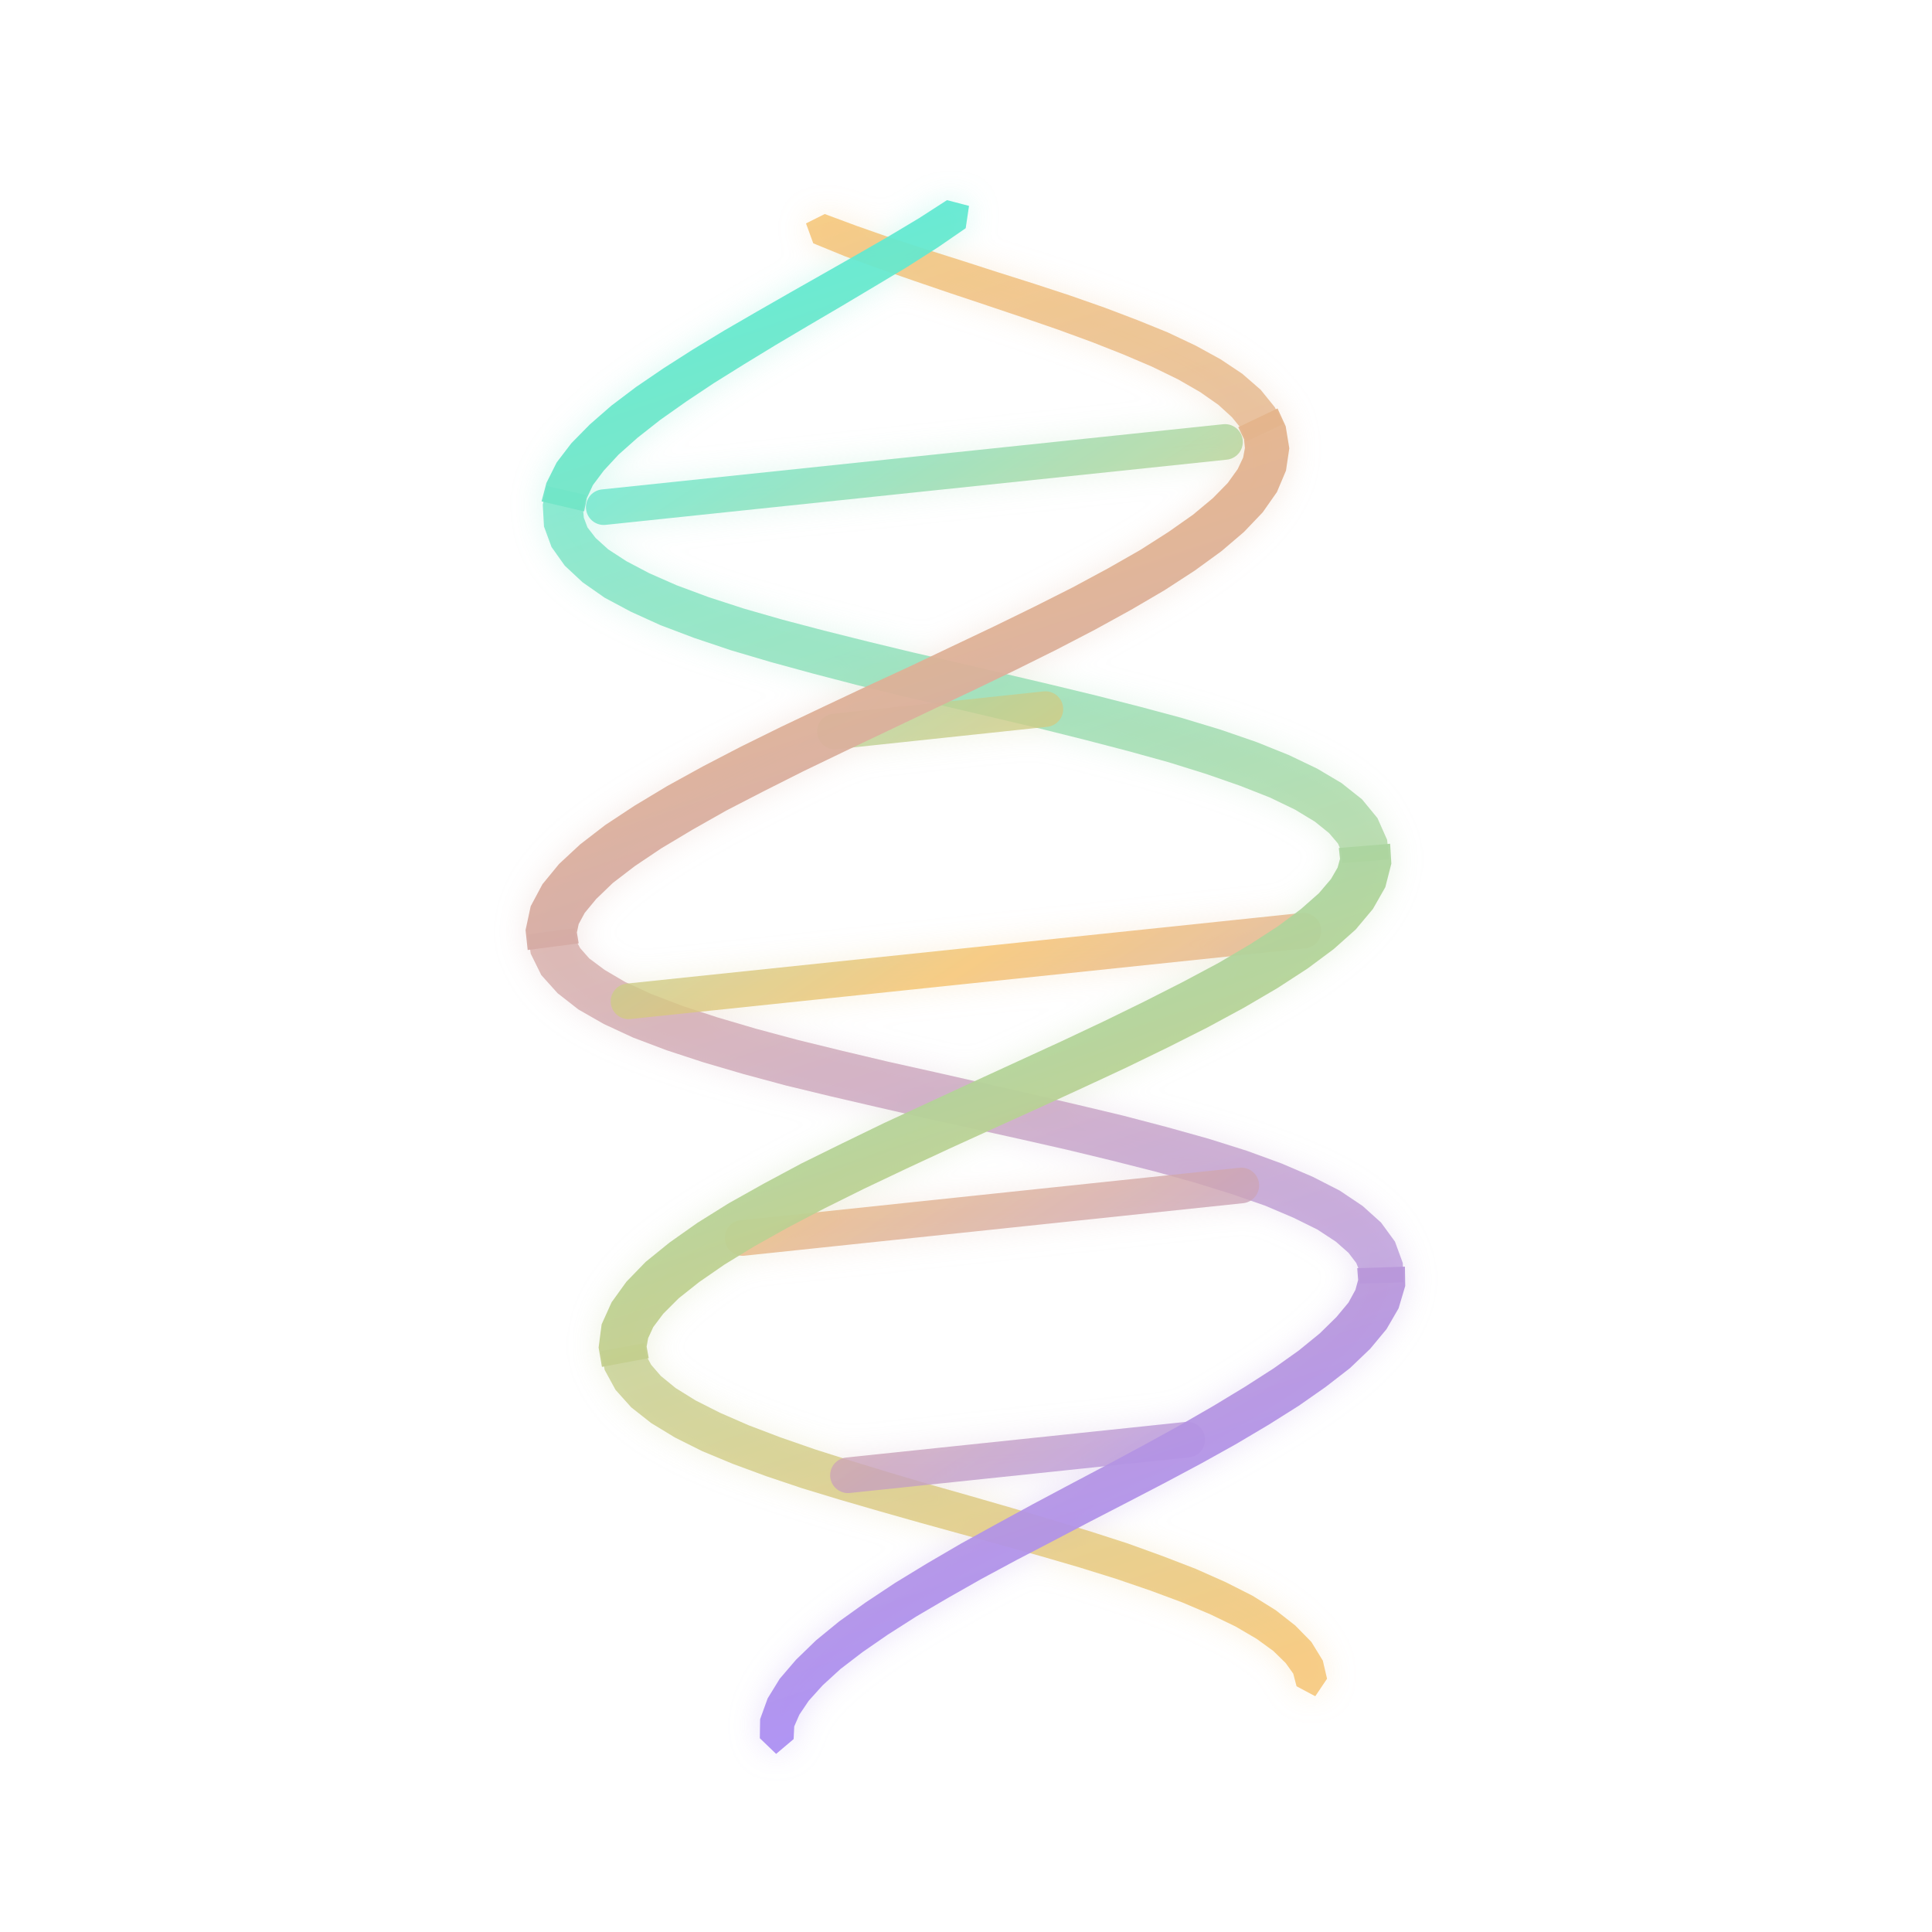
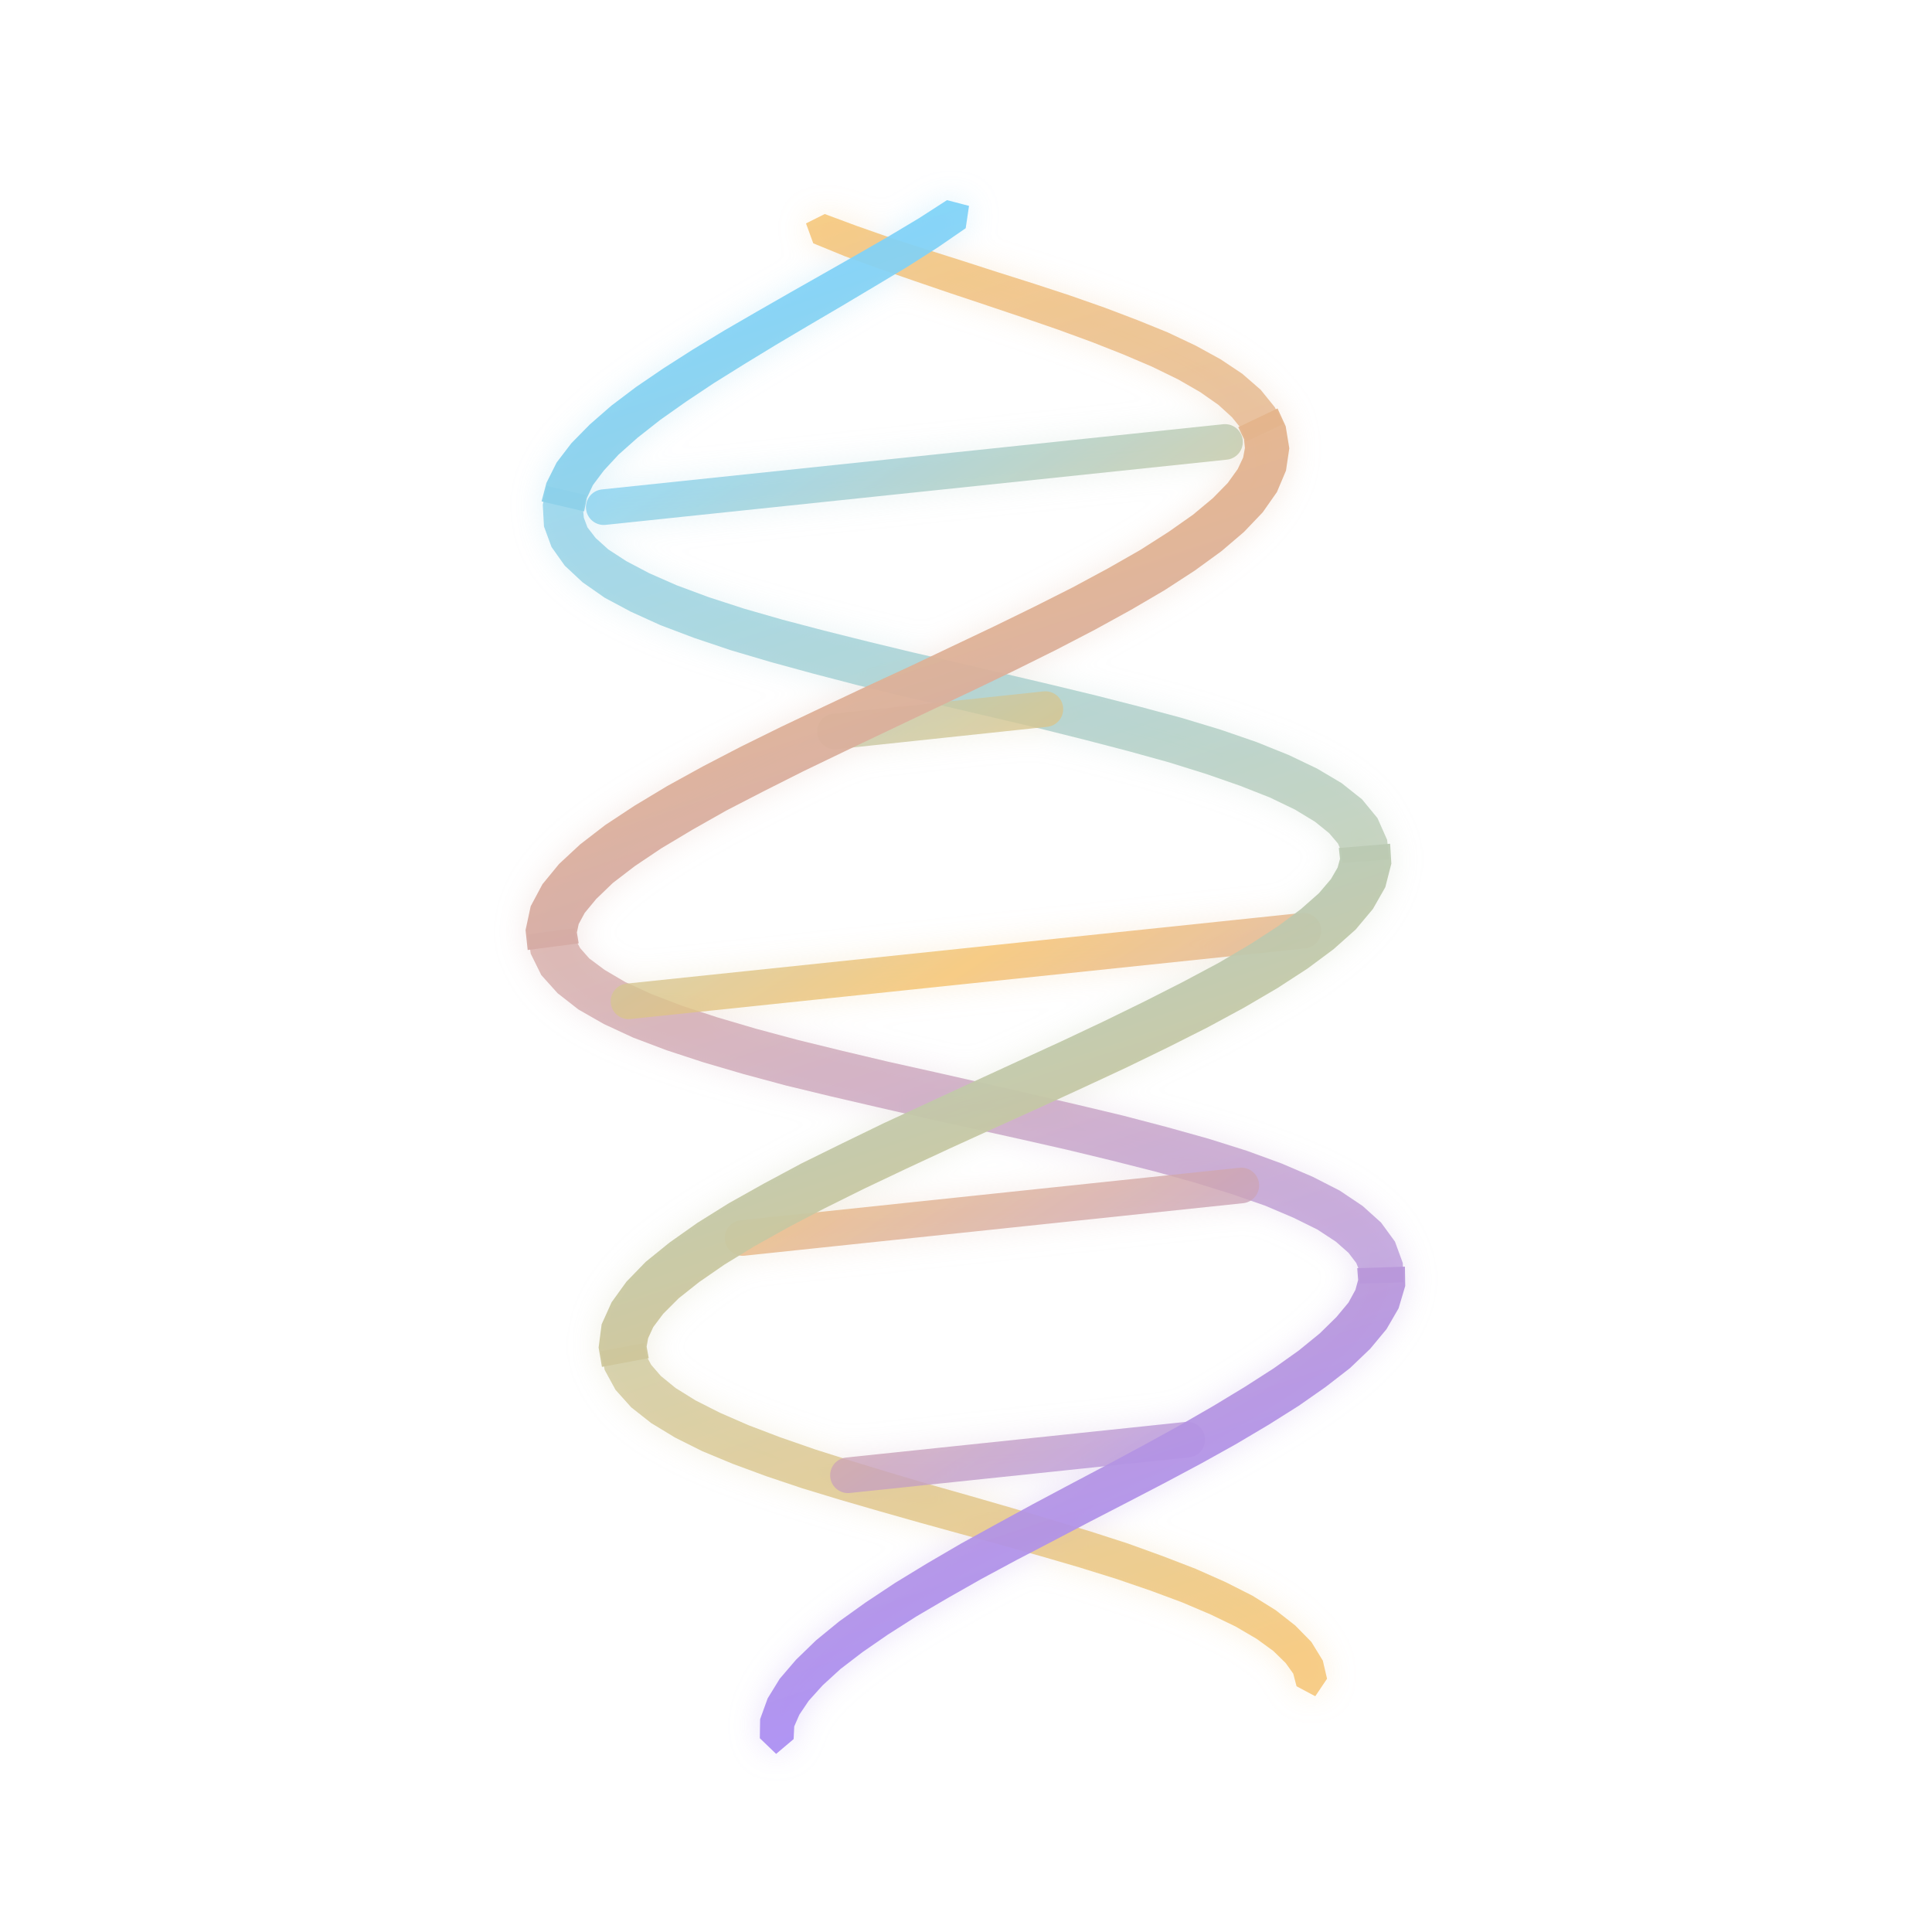
<svg xmlns="http://www.w3.org/2000/svg" viewBox="0 0 64 64" fill="none" role="img" aria-label="Humanity’s Atlas" class="humanitas-dna" data-dna-prefix="hdna">
  <style>#hdna-glow-layer{animation:hdna-breathe 4.2s ease-in-out infinite}@keyframes hdna-breathe{0%,100%{opacity:.22}50%{opacity:.42}}@media (prefers-reduced-motion:reduce){#hdna-glow-layer{animation:none!important;opacity:.22}}</style>
  <defs>
    <linearGradient id="hdna-grad0" x1="24" y1="8" x2="40" y2="56" gradientUnits="userSpaceOnUse" color-interpolation="sRGB">
-       <stop offset="0%" stop-color="#5eead4" />
+       <stop offset="0%" stop-color="#7dd3fc" />
      <stop offset="100%" stop-color="#f5c16c" />
    </linearGradient>
    <linearGradient id="hdna-grad1" x1="24" y1="8" x2="40" y2="56" gradientUnits="userSpaceOnUse" color-interpolation="sRGB">
      <stop offset="0%" stop-color="#f5c16c" />
      <stop offset="100%" stop-color="#a78bfa" />
    </linearGradient>
    <linearGradient id="hdna-rung" x1="20" y1="14" x2="44" y2="50" gradientUnits="userSpaceOnUse" color-interpolation="sRGB">
-       <stop offset="0%" stop-color="#5eead4" />
+       <stop offset="0%" stop-color="#7dd3fc" />
      <stop offset="50%" stop-color="#f5c16c" />
      <stop offset="100%" stop-color="#a78bfa" />
    </linearGradient>
    <filter id="hdna-glow" x="-30%" y="-30%" width="160%" height="160%">
      <feGaussianBlur in="SourceGraphic" stdDeviation="0.5" />
    </filter>
  </defs>
  <g id="hdna-glow-layer" filter="url(#hdna-glow)" opacity=".28">
    <path d="M17.49 30.95L17.58 31.59L17.93 32.30L18.47 32.90L19.16 33.44L20.00 33.92L20.97 34.37L22.08 34.79L23.30 35.19L24.63 35.58L26.04 35.96L27.53 36.32L29.08 36.68L30.65 37.04L32.24 37.39L33.82 37.74L35.36 38.09L36.85 38.45L38.27 38.81L39.60 39.18L40.82 39.56L41.91 39.94L42.85 40.34L43.64 40.73L44.25 41.13L44.67 41.50L44.93 41.84L45.04 42.12L45.05 42.52L46.49 42.48L46.47 41.84L46.21 41.13L45.75 40.50L45.14 39.95L44.38 39.44L43.48 38.98L42.45 38.54L41.30 38.12L40.03 37.72L38.67 37.34L37.22 36.96L35.71 36.60L34.16 36.24L32.58 35.88L30.99 35.52L29.42 35.17L27.90 34.81L26.43 34.45L25.05 34.08L23.76 33.70L22.60 33.32L21.58 32.93L20.71 32.53L20.03 32.13L19.52 31.75L19.22 31.41L19.07 31.13L19.04 30.75L17.49 30.95Z" fill="url(#hdna-grad1)" opacity="0.78" />
    <path d="M18.12 16.10L17.98 16.72L18.02 17.44L18.27 18.12L18.71 18.74L19.30 19.29L20.03 19.80L20.89 20.26L21.88 20.71L22.99 21.13L24.21 21.54L25.53 21.93L26.92 22.31L28.38 22.69L29.89 23.06L31.42 23.42L32.95 23.78L34.47 24.14L35.95 24.51L37.37 24.88L38.71 25.25L39.96 25.64L41.08 26.03L42.07 26.42L42.90 26.82L43.56 27.22L44.03 27.60L44.32 27.94L44.44 28.21L44.46 28.59L46.02 28.47L45.95 27.82L45.63 27.10L45.12 26.48L44.44 25.94L43.63 25.46L42.69 25.01L41.62 24.58L40.43 24.17L39.14 23.78L37.76 23.41L36.31 23.04L34.82 22.68L33.29 22.32L31.76 21.96L30.23 21.61L28.74 21.25L27.30 20.89L25.93 20.53L24.64 20.16L23.47 19.78L22.42 19.39L21.51 18.99L20.75 18.59L20.15 18.20L19.73 17.82L19.46 17.47L19.34 17.15L19.31 16.84L19.41 16.40L18.12 16.10Z" fill="url(#hdna-grad0)" opacity="0.78" />
    <path d="M19.91 44.76L20.03 45.38L20.39 46.04L20.91 46.62L21.57 47.14L22.36 47.62L23.26 48.07L24.27 48.49L25.38 48.90L26.57 49.30L27.82 49.68L29.13 50.06L30.47 50.44L31.81 50.81L33.16 51.18L34.48 51.55L35.75 51.92L36.97 52.30L38.11 52.69L39.16 53.08L40.10 53.48L40.93 53.88L41.63 54.29L42.18 54.69L42.59 55.09L42.84 55.44L42.95 55.86L43.57 56.19L43.96 55.61L43.82 55.01L43.44 54.39L42.91 53.85L42.26 53.34L41.49 52.86L40.60 52.41L39.61 51.97L38.52 51.55L37.36 51.13L36.12 50.73L34.83 50.34L33.51 49.95L32.16 49.56L30.82 49.18L29.50 48.79L28.22 48.40L26.99 48.01L25.84 47.61L24.79 47.21L23.85 46.80L23.04 46.39L22.38 45.98L21.89 45.58L21.57 45.21L21.40 44.89L21.34 44.49L19.91 44.76Z" fill="url(#hdna-grad0)" opacity="0.79" />
    <path d="M26.94 8.06L27.99 8.49L29.12 8.90L30.30 9.31L31.50 9.72L32.70 10.12L33.89 10.52L35.05 10.92L36.17 11.33L37.21 11.74L38.17 12.15L39.03 12.57L39.76 12.99L40.36 13.41L40.81 13.82L41.11 14.19L41.29 14.62L42.51 14.05L42.23 13.49L41.76 12.91L41.15 12.38L40.43 11.90L39.61 11.45L38.68 11.01L37.67 10.60L36.59 10.19L35.45 9.79L34.26 9.40L33.06 9.02L31.85 8.63L30.65 8.25L29.48 7.87L28.37 7.48L27.32 7.09L26.70 7.40L26.94 8.06Z" fill="url(#hdna-grad1)" opacity="0.79" />
    <path d="M24.60 41.01L41.12 39.27" fill="none" stroke="url(#hdna-rung)" stroke-width="1.18" stroke-linecap="round" opacity="0.79" />
    <path d="M28.09 48.87L39.33 47.69" fill="none" stroke="url(#hdna-rung)" stroke-width="1.18" stroke-linecap="round" opacity="0.79" />
    <path d="M34.63 23.49L27.66 24.23" fill="none" stroke="url(#hdna-rung)" stroke-width="1.18" stroke-linecap="round" opacity="0.79" />
    <path d="M20.00 16.80L40.58 14.64" fill="none" stroke="url(#hdna-rung)" stroke-width="1.18" stroke-linecap="round" opacity="0.79" />
    <path d="M43.18 30.83L20.82 33.17" fill="none" stroke="url(#hdna-rung)" stroke-width="1.18" stroke-linecap="round" opacity="0.79" />
    <path d="M31.37 6.63L30.44 7.23L29.42 7.84L28.36 8.45L27.27 9.07L26.16 9.70L25.06 10.33L23.99 10.95L22.95 11.58L21.98 12.20L21.07 12.82L20.25 13.44L19.54 14.06L18.93 14.68L18.44 15.32L18.10 16.00L17.94 16.61L19.35 16.94L19.44 16.50L19.64 16.07L20.00 15.59L20.49 15.06L21.12 14.50L21.87 13.91L22.72 13.31L23.65 12.69L24.66 12.06L25.71 11.42L26.79 10.78L27.88 10.14L28.97 9.49L30.04 8.85L31.06 8.20L31.99 7.56L32.10 6.82L31.37 6.63Z" fill="url(#hdna-grad0)" opacity="0.93" />
    <path d="M44.96 42.01L44.99 42.40L44.90 42.73L44.67 43.15L44.27 43.63L43.72 44.17L43.02 44.74L42.19 45.33L41.24 45.94L40.20 46.57L39.09 47.21L37.91 47.86L36.70 48.51L35.47 49.16L34.23 49.82L33.02 50.48L31.84 51.13L30.71 51.79L29.66 52.43L28.68 53.08L27.80 53.71L27.03 54.34L26.37 54.98L25.83 55.61L25.43 56.26L25.18 56.95L25.17 57.58L25.71 58.10L26.29 57.61L26.31 57.19L26.48 56.80L26.79 56.34L27.25 55.83L27.84 55.29L28.57 54.73L29.41 54.15L30.35 53.55L31.39 52.94L32.50 52.31L33.67 51.68L34.88 51.05L36.12 50.40L37.36 49.76L38.59 49.12L39.79 48.48L40.94 47.84L42.02 47.20L43.02 46.57L43.92 45.94L44.72 45.32L45.39 44.68L45.93 44.03L46.33 43.34L46.55 42.60L46.54 41.96L44.96 42.01Z" fill="url(#hdna-grad1)" opacity="0.93" />
    <path d="M41.02 14.15L41.21 14.55L41.24 14.84L41.18 15.16L41.00 15.54L40.67 16.00L40.18 16.50L39.52 17.05L38.71 17.62L37.77 18.22L36.70 18.83L35.53 19.46L34.26 20.10L32.93 20.75L31.54 21.41L30.13 22.08L28.70 22.74L27.28 23.41L25.89 24.07L24.55 24.73L23.28 25.39L22.10 26.04L21.02 26.69L20.05 27.33L19.22 27.97L18.52 28.62L17.97 29.29L17.58 30.02L17.41 30.81L17.48 31.47L19.17 31.25L19.11 30.89L19.17 30.61L19.37 30.24L19.75 29.78L20.30 29.25L21.03 28.69L21.91 28.10L22.93 27.49L24.06 26.85L25.30 26.21L26.61 25.55L27.98 24.89L29.39 24.22L30.82 23.54L32.24 22.87L33.63 22.20L34.98 21.53L36.27 20.86L37.47 20.20L38.58 19.55L39.58 18.90L40.46 18.26L41.21 17.62L41.83 16.97L42.30 16.30L42.60 15.59L42.71 14.85L42.59 14.12L42.32 13.53L41.02 14.15Z" fill="url(#hdna-grad1)" opacity="0.94" />
    <path d="M44.35 28.09L44.39 28.45L44.31 28.74L44.09 29.12L43.69 29.59L43.10 30.11L42.34 30.68L41.43 31.27L40.38 31.89L39.20 32.52L37.92 33.17L36.57 33.83L35.15 34.50L33.69 35.17L32.21 35.85L30.74 36.53L29.29 37.20L27.89 37.88L26.55 38.54L25.30 39.21L24.14 39.86L23.10 40.51L22.18 41.16L21.39 41.80L20.75 42.46L20.26 43.14L19.93 43.87L19.83 44.64L19.94 45.28L21.49 44.99L21.42 44.61L21.47 44.33L21.64 43.96L21.97 43.52L22.48 43.01L23.16 42.47L24.00 41.89L24.98 41.29L26.09 40.67L27.31 40.03L28.62 39.38L30.01 38.72L31.45 38.05L32.92 37.38L34.40 36.71L35.86 36.04L37.30 35.37L38.68 34.70L39.99 34.04L41.21 33.38L42.32 32.73L43.32 32.08L44.18 31.44L44.91 30.79L45.48 30.11L45.89 29.39L46.09 28.61L46.05 27.95L44.35 28.09Z" fill="url(#hdna-grad0)" opacity="0.94" />
  </g>
  <g id="hdna-static">
    <path d="M17.49 30.95L17.58 31.59L17.93 32.30L18.47 32.90L19.16 33.44L20.00 33.92L20.97 34.37L22.08 34.79L23.30 35.19L24.63 35.58L26.04 35.96L27.53 36.32L29.08 36.68L30.65 37.04L32.24 37.39L33.82 37.74L35.36 38.09L36.85 38.45L38.27 38.81L39.60 39.18L40.82 39.56L41.91 39.94L42.85 40.34L43.64 40.73L44.25 41.13L44.67 41.50L44.93 41.84L45.04 42.12L45.05 42.52L46.49 42.48L46.47 41.84L46.21 41.13L45.75 40.50L45.14 39.95L44.38 39.44L43.48 38.98L42.45 38.54L41.30 38.12L40.03 37.72L38.67 37.34L37.22 36.96L35.71 36.60L34.16 36.24L32.58 35.88L30.99 35.52L29.42 35.17L27.90 34.81L26.43 34.45L25.05 34.08L23.76 33.70L22.60 33.32L21.58 32.93L20.71 32.53L20.03 32.13L19.52 31.75L19.22 31.41L19.07 31.13L19.04 30.75L17.49 30.95Z" fill="url(#hdna-grad1)" opacity="0.78" />
    <path d="M18.12 16.10L17.98 16.72L18.02 17.44L18.27 18.12L18.71 18.74L19.30 19.29L20.03 19.80L20.89 20.26L21.88 20.71L22.99 21.13L24.21 21.54L25.53 21.93L26.92 22.31L28.38 22.69L29.89 23.06L31.42 23.42L32.95 23.78L34.47 24.14L35.95 24.51L37.37 24.88L38.71 25.25L39.96 25.64L41.08 26.03L42.07 26.42L42.90 26.82L43.56 27.22L44.03 27.60L44.32 27.94L44.44 28.21L44.46 28.59L46.02 28.47L45.95 27.82L45.63 27.10L45.12 26.48L44.44 25.94L43.63 25.46L42.69 25.01L41.62 24.58L40.43 24.17L39.14 23.78L37.76 23.41L36.31 23.04L34.82 22.68L33.29 22.32L31.76 21.96L30.23 21.61L28.74 21.25L27.30 20.89L25.93 20.53L24.64 20.16L23.47 19.78L22.42 19.39L21.51 18.99L20.75 18.59L20.15 18.20L19.73 17.82L19.46 17.47L19.34 17.15L19.31 16.84L19.41 16.40L18.12 16.10Z" fill="url(#hdna-grad0)" opacity="0.78" />
    <path d="M19.91 44.76L20.03 45.38L20.39 46.04L20.91 46.62L21.57 47.14L22.36 47.62L23.26 48.07L24.27 48.49L25.38 48.90L26.57 49.30L27.82 49.68L29.13 50.06L30.47 50.44L31.81 50.81L33.16 51.18L34.48 51.55L35.75 51.92L36.97 52.30L38.11 52.69L39.16 53.08L40.10 53.48L40.93 53.88L41.63 54.29L42.18 54.69L42.59 55.09L42.84 55.44L42.95 55.86L43.57 56.19L43.96 55.61L43.82 55.01L43.44 54.39L42.91 53.85L42.26 53.34L41.49 52.86L40.60 52.41L39.61 51.97L38.52 51.55L37.36 51.13L36.12 50.73L34.83 50.34L33.51 49.95L32.16 49.56L30.82 49.18L29.50 48.79L28.22 48.40L26.99 48.01L25.84 47.61L24.79 47.21L23.85 46.80L23.04 46.39L22.38 45.98L21.89 45.58L21.57 45.21L21.40 44.89L21.34 44.49L19.91 44.76Z" fill="url(#hdna-grad0)" opacity="0.79" />
    <path d="M26.94 8.06L27.99 8.49L29.12 8.90L30.30 9.31L31.50 9.72L32.70 10.12L33.89 10.52L35.05 10.92L36.17 11.33L37.21 11.74L38.17 12.15L39.03 12.57L39.76 12.99L40.36 13.41L40.81 13.82L41.11 14.19L41.29 14.62L42.51 14.05L42.23 13.49L41.76 12.91L41.15 12.38L40.43 11.90L39.61 11.45L38.68 11.01L37.67 10.60L36.59 10.19L35.45 9.79L34.26 9.40L33.06 9.02L31.85 8.63L30.65 8.25L29.48 7.87L28.37 7.48L27.32 7.09L26.70 7.40L26.94 8.06Z" fill="url(#hdna-grad1)" opacity="0.79" />
    <path d="M24.60 41.01L41.12 39.27" fill="none" stroke="url(#hdna-rung)" stroke-width="1.18" stroke-linecap="round" opacity="0.79" />
    <path d="M28.09 48.87L39.33 47.69" fill="none" stroke="url(#hdna-rung)" stroke-width="1.18" stroke-linecap="round" opacity="0.79" />
    <path d="M34.63 23.49L27.66 24.23" fill="none" stroke="url(#hdna-rung)" stroke-width="1.18" stroke-linecap="round" opacity="0.79" />
    <path d="M20.00 16.80L40.58 14.64" fill="none" stroke="url(#hdna-rung)" stroke-width="1.18" stroke-linecap="round" opacity="0.79" />
    <path d="M43.18 30.83L20.82 33.17" fill="none" stroke="url(#hdna-rung)" stroke-width="1.18" stroke-linecap="round" opacity="0.79" />
    <path d="M31.37 6.63L30.44 7.23L29.42 7.84L28.36 8.45L27.27 9.07L26.16 9.70L25.06 10.33L23.99 10.95L22.95 11.58L21.98 12.20L21.07 12.82L20.25 13.44L19.54 14.06L18.93 14.68L18.44 15.32L18.10 16.00L17.94 16.61L19.35 16.94L19.44 16.50L19.64 16.07L20.00 15.59L20.49 15.06L21.12 14.50L21.87 13.91L22.72 13.31L23.65 12.69L24.66 12.06L25.71 11.42L26.79 10.78L27.88 10.14L28.97 9.49L30.04 8.85L31.06 8.20L31.99 7.56L32.10 6.82L31.37 6.63Z" fill="url(#hdna-grad0)" opacity="0.93" />
    <path d="M44.96 42.01L44.99 42.40L44.90 42.73L44.67 43.15L44.27 43.63L43.72 44.17L43.02 44.74L42.19 45.33L41.24 45.94L40.20 46.57L39.09 47.21L37.91 47.86L36.70 48.51L35.47 49.16L34.23 49.82L33.02 50.48L31.84 51.13L30.71 51.79L29.66 52.43L28.68 53.08L27.80 53.71L27.03 54.34L26.37 54.98L25.83 55.61L25.43 56.26L25.18 56.95L25.17 57.58L25.71 58.10L26.29 57.61L26.31 57.19L26.48 56.80L26.79 56.34L27.25 55.83L27.84 55.29L28.57 54.73L29.41 54.15L30.35 53.55L31.39 52.94L32.50 52.31L33.67 51.68L34.88 51.05L36.12 50.40L37.36 49.76L38.59 49.12L39.79 48.48L40.94 47.84L42.02 47.20L43.02 46.57L43.92 45.94L44.72 45.32L45.39 44.68L45.93 44.03L46.33 43.34L46.55 42.60L46.54 41.96L44.96 42.01Z" fill="url(#hdna-grad1)" opacity="0.93" />
    <path d="M41.02 14.15L41.21 14.55L41.24 14.84L41.18 15.16L41.00 15.54L40.67 16.00L40.18 16.50L39.52 17.05L38.71 17.62L37.77 18.22L36.70 18.83L35.53 19.46L34.26 20.10L32.93 20.75L31.54 21.41L30.13 22.08L28.70 22.74L27.28 23.41L25.89 24.07L24.55 24.73L23.28 25.39L22.10 26.04L21.02 26.69L20.05 27.33L19.22 27.97L18.52 28.62L17.97 29.29L17.58 30.02L17.41 30.81L17.48 31.47L19.17 31.25L19.11 30.89L19.17 30.61L19.37 30.24L19.75 29.78L20.30 29.25L21.03 28.69L21.91 28.10L22.93 27.49L24.06 26.85L25.30 26.21L26.61 25.55L27.98 24.89L29.39 24.22L30.82 23.54L32.24 22.87L33.63 22.20L34.98 21.53L36.27 20.86L37.47 20.20L38.58 19.55L39.58 18.90L40.46 18.26L41.21 17.62L41.83 16.97L42.30 16.30L42.60 15.59L42.71 14.85L42.59 14.12L42.32 13.53L41.02 14.15Z" fill="url(#hdna-grad1)" opacity="0.94" />
    <path d="M44.35 28.09L44.39 28.45L44.31 28.74L44.09 29.12L43.69 29.59L43.10 30.11L42.34 30.68L41.43 31.27L40.38 31.89L39.20 32.52L37.92 33.17L36.57 33.83L35.15 34.50L33.69 35.17L32.21 35.85L30.74 36.53L29.29 37.20L27.89 37.88L26.55 38.54L25.30 39.21L24.14 39.86L23.10 40.51L22.18 41.16L21.39 41.80L20.75 42.46L20.26 43.14L19.93 43.87L19.83 44.64L19.94 45.28L21.49 44.99L21.42 44.61L21.47 44.33L21.64 43.96L21.97 43.52L22.48 43.01L23.16 42.47L24.00 41.89L24.98 41.29L26.09 40.67L27.31 40.03L28.62 39.38L30.01 38.72L31.45 38.05L32.92 37.38L34.40 36.71L35.86 36.04L37.30 35.37L38.68 34.70L39.99 34.04L41.21 33.38L42.32 32.73L43.32 32.08L44.18 31.44L44.91 30.79L45.48 30.11L45.89 29.39L46.09 28.61L46.05 27.95L44.35 28.09Z" fill="url(#hdna-grad0)" opacity="0.94" />
  </g>
  <g id="hdna-live" opacity="0" />
</svg>
